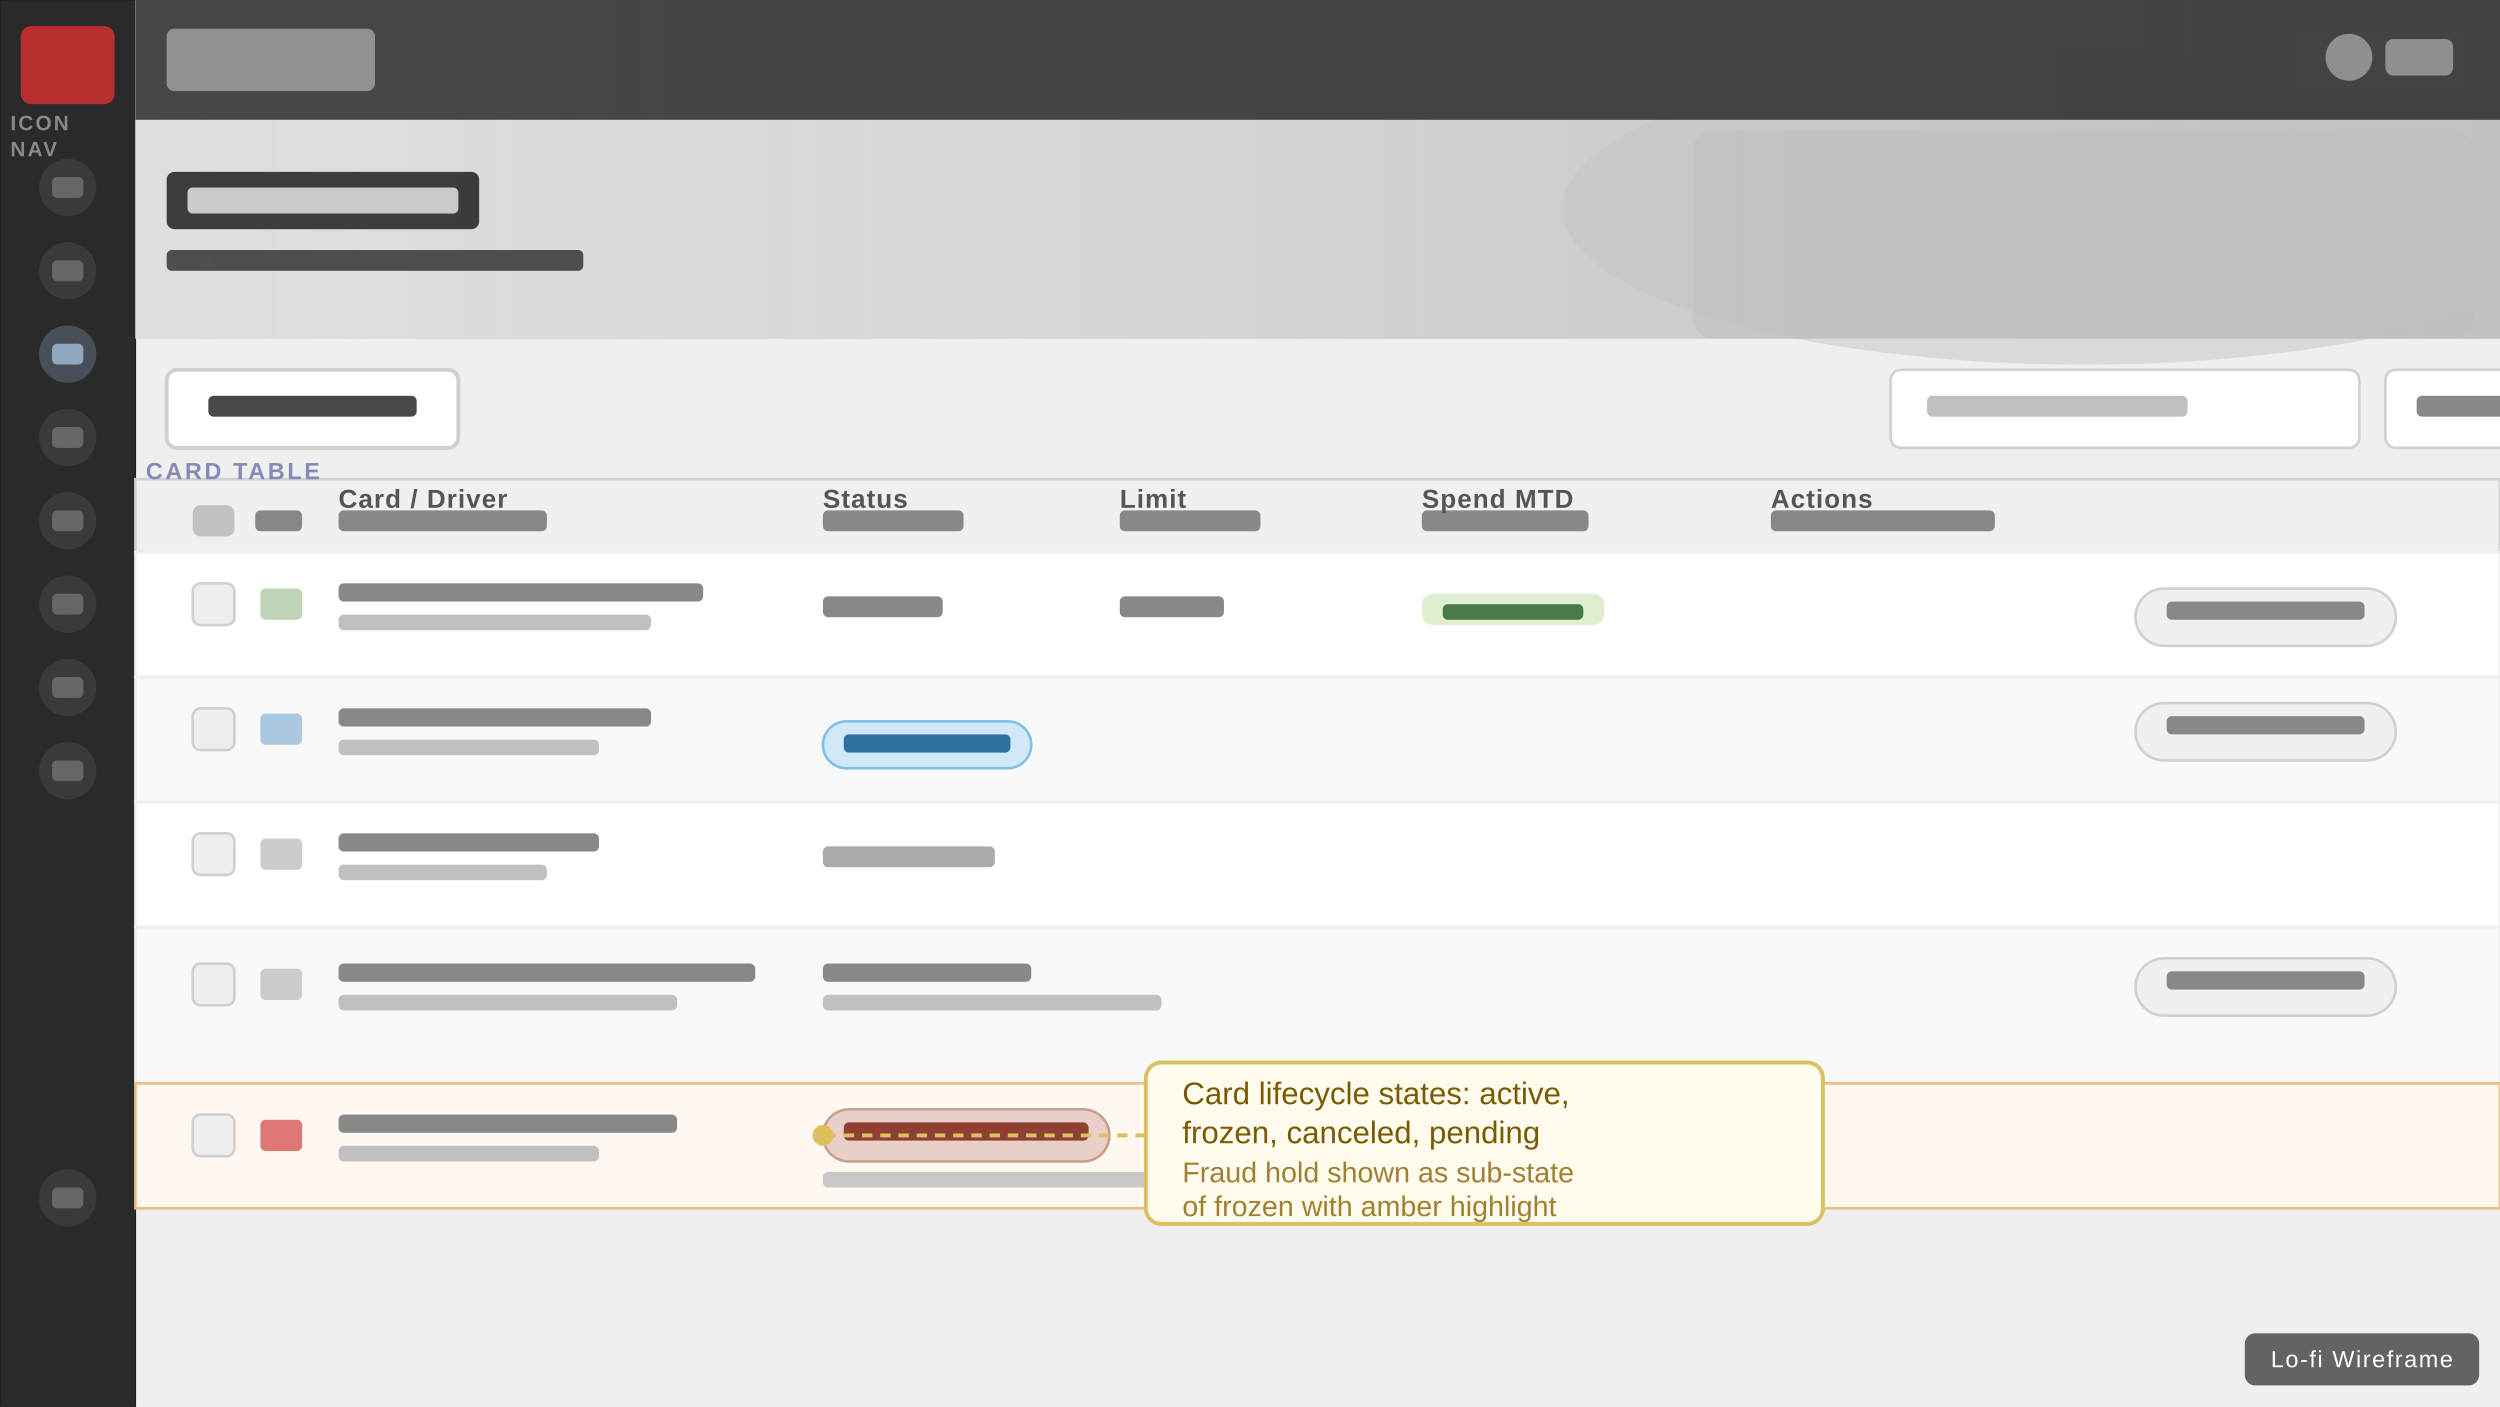
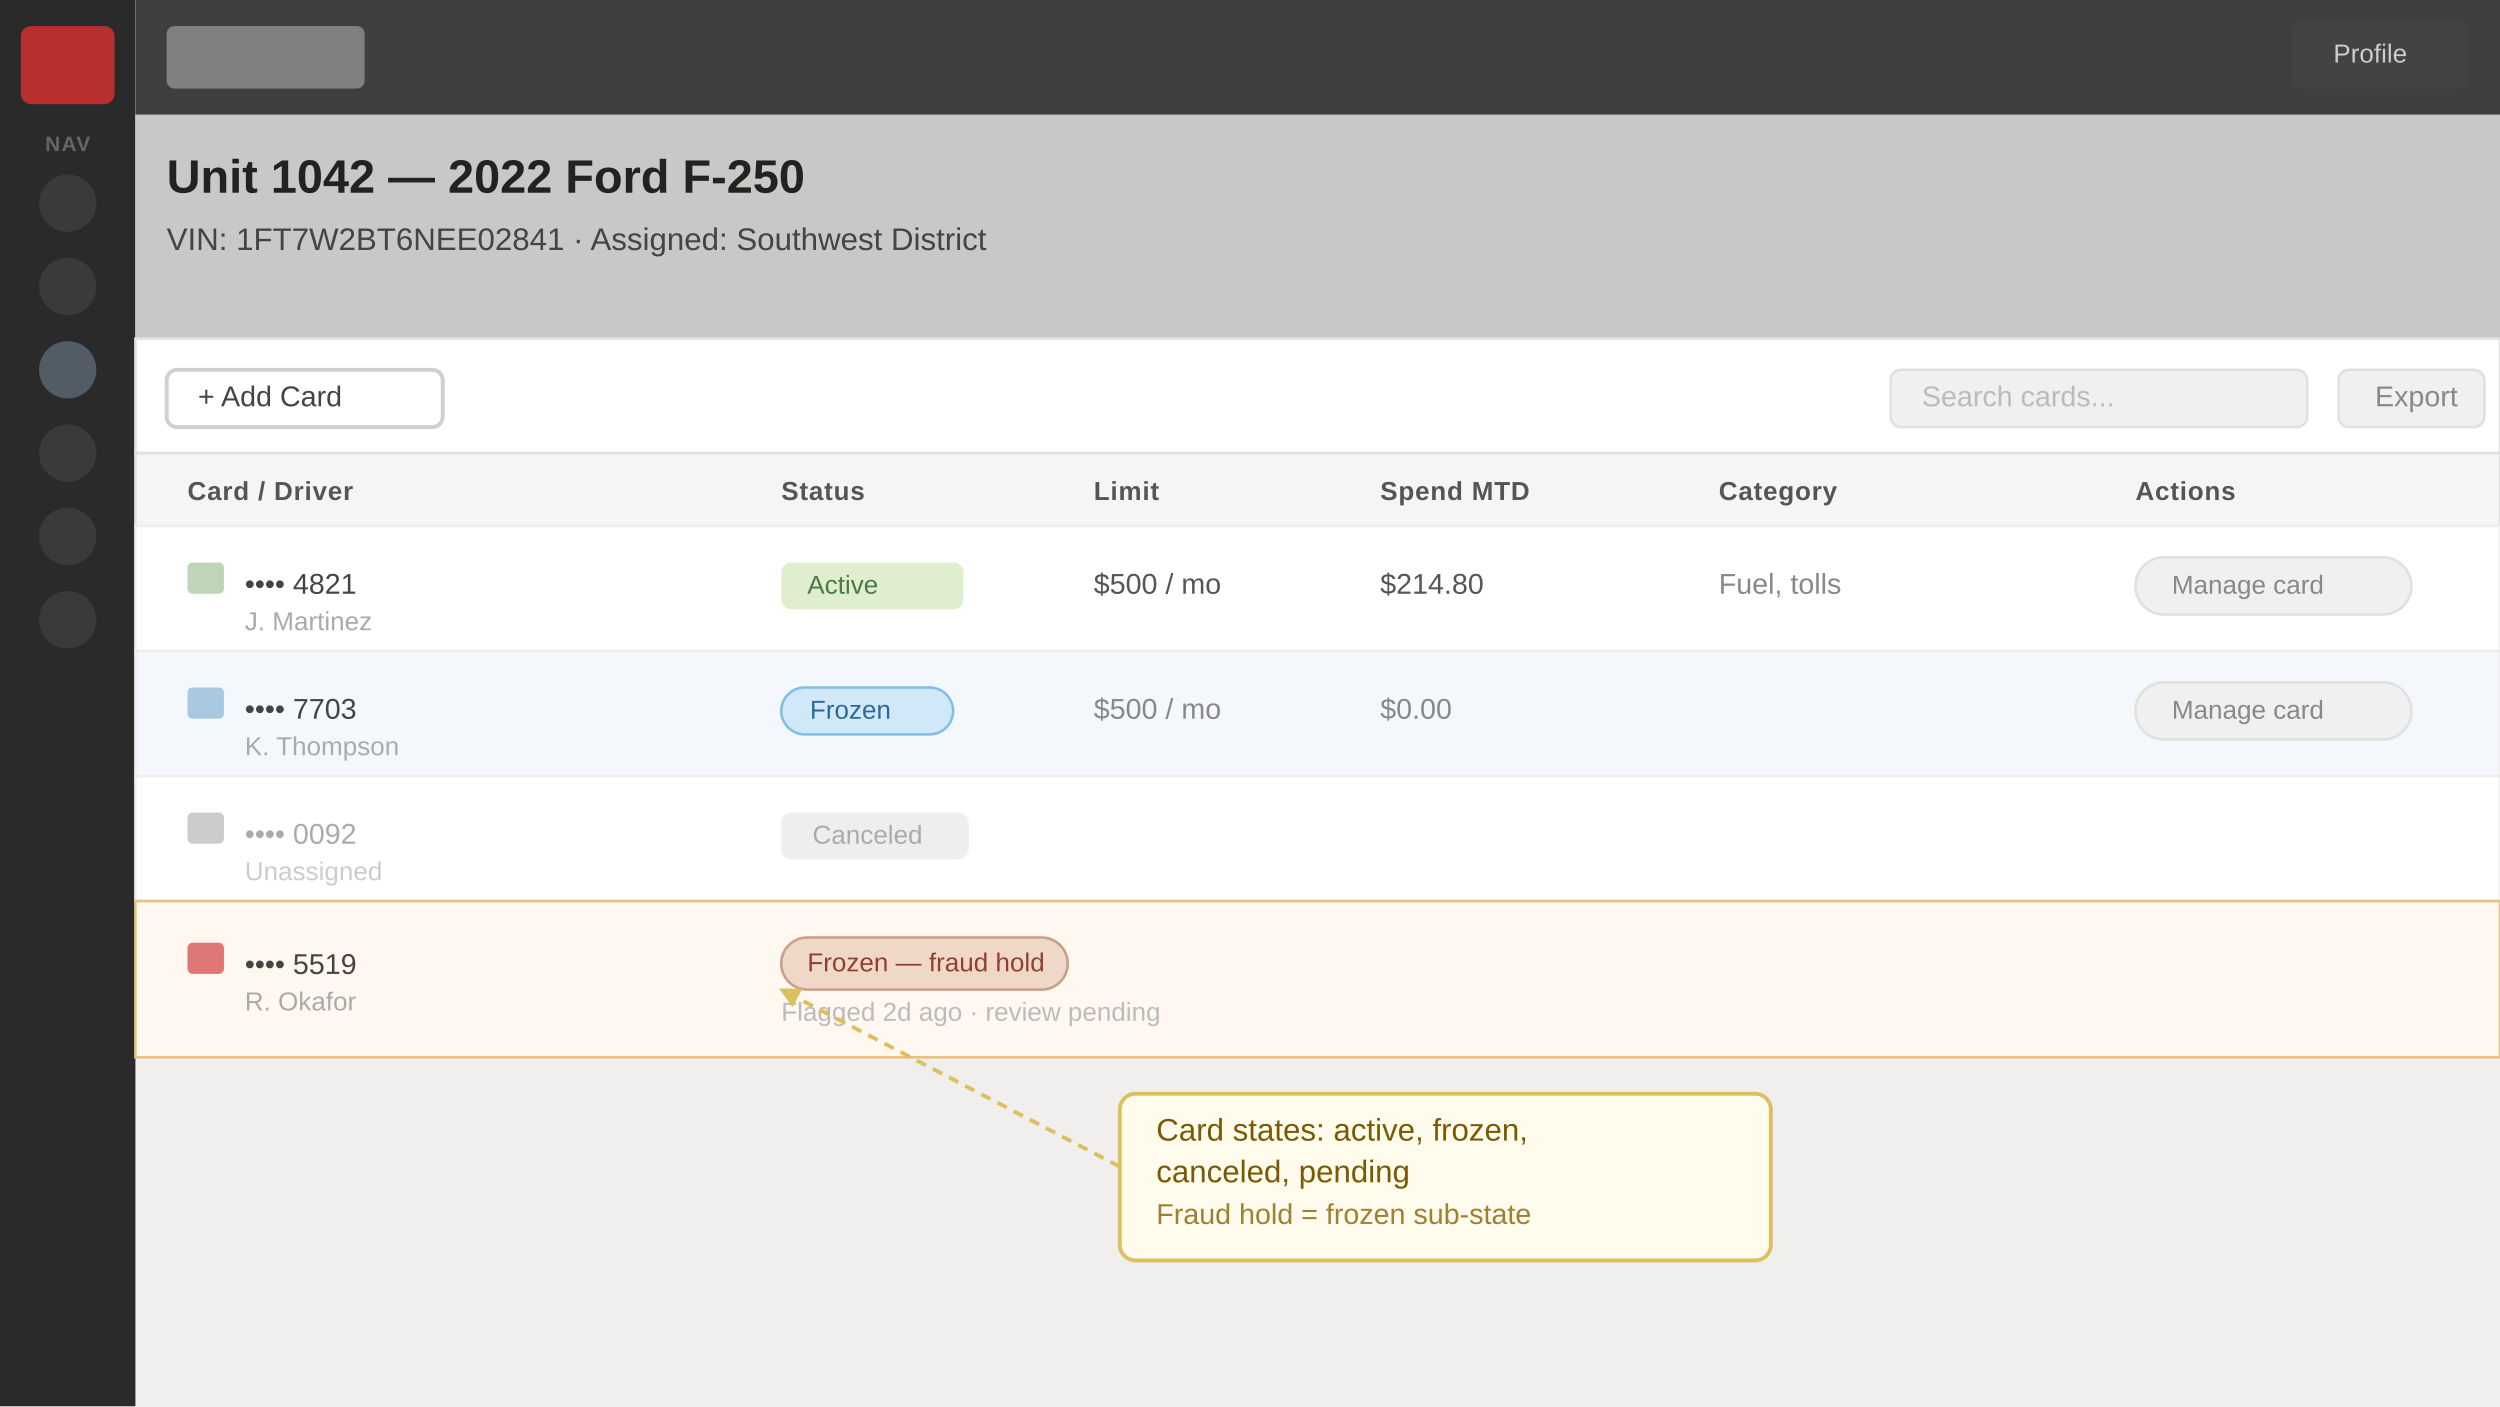
<svg xmlns="http://www.w3.org/2000/svg" viewBox="0 0 960 540">
-   <rect width="960" height="540" fill="#EFEFEE" />
-   <rect x="0" y="0" width="52" height="540" fill="#2A2A2A" stroke="#1E1E1E" stroke-width="0.5" />
+   <defs>
+     <marker id="tip" markerWidth="8" markerHeight="8" refX="7" refY="4" orient="auto" markerUnits="userSpaceOnUse">
+       <path d="M0,0 L0,8 L8,4 z" fill="#DCC060" />
+     </marker>
+   </defs>
+   <rect width="960" height="540" fill="#F0EFEE" />
+   <rect x="0" y="0" width="52" height="540" fill="#2A2A2A" />
  <rect x="8" y="10" width="36" height="30" rx="4" fill="#C83030" opacity="0.9" />
-   <circle cx="26" cy="72" r="11" fill="#3A3A3A" />
-   <rect x="20" y="68" width="12" height="8" rx="2" fill="#666" />
-   <circle cx="26" cy="104" r="11" fill="#3A3A3A" />
-   <rect x="20" y="100" width="12" height="8" rx="2" fill="#666" />
-   <circle cx="26" cy="136" r="11" fill="#8FA8C0" opacity="0.3" />
-   <rect x="20" y="132" width="12" height="8" rx="2" fill="#8FA8C0" />
-   <circle cx="26" cy="168" r="11" fill="#3A3A3A" />
-   <rect x="20" y="164" width="12" height="8" rx="2" fill="#666" />
-   <circle cx="26" cy="200" r="11" fill="#3A3A3A" />
-   <rect x="20" y="196" width="12" height="8" rx="2" fill="#666" />
-   <circle cx="26" cy="232" r="11" fill="#3A3A3A" />
-   <rect x="20" y="228" width="12" height="8" rx="2" fill="#666" />
-   <circle cx="26" cy="264" r="11" fill="#3A3A3A" />
-   <rect x="20" y="260" width="12" height="8" rx="2" fill="#666" />
-   <circle cx="26" cy="296" r="11" fill="#3A3A3A" />
-   <rect x="20" y="292" width="12" height="8" rx="2" fill="#666" />
-   <circle cx="26" cy="460" r="11" fill="#3A3A3A" />
-   <rect x="20" y="456" width="12" height="8" rx="2" fill="#666" />
-   <rect x="52" y="0" width="908" height="130" fill="#C8C8C8" />
-   <rect x="52" y="0" width="908" height="130" fill="url(#vehicle-grad)" />
-   <defs>
-     <linearGradient id="vehicle-grad" x1="0" y1="0" x2="1" y2="0">
-       <stop offset="0" stop-color="#E0E0DE" stop-opacity="0.95" />
-       <stop offset="0.4" stop-color="#D8D8D6" stop-opacity="0.9" />
-       <stop offset="1" stop-color="#C0C0BE" stop-opacity="0.85" />
-     </linearGradient>
-   </defs>
-   <ellipse cx="800" cy="80" rx="200" ry="60" fill="#C4C4C2" opacity="0.5" />
-   <rect x="650" y="50" width="300" height="80" rx="8" fill="#BBBBBA" opacity="0.4" />
-   <rect x="52" y="0" width="908" height="46" fill="#2C2C2C" opacity="0.85" />
-   <rect x="64" y="11" width="80" height="24" rx="3" fill="#C2C2C2" opacity="0.6" />
-   <rect x="880" y="10" width="68" height="24" rx="4" fill="#444" opacity="0.8" />
-   <circle cx="902" cy="22" r="9" fill="#C2C2C2" opacity="0.6" />
-   <rect x="916" y="15" width="26" height="14" rx="3" fill="#C2C2C2" opacity="0.6" />
-   <rect x="64" y="66" width="120" height="22" rx="3" fill="#2A2A2A" opacity="0.9" />
-   <rect x="72" y="72" width="104" height="10" rx="2" fill="#EEEEEE" opacity="0.8" />
-   <rect x="64" y="96" width="160" height="8" rx="2" fill="#2A2A2A" opacity="0.8" />
-   <rect x="64" y="142" width="112" height="30" rx="4" fill="#FFF" stroke="#D0D0D0" stroke-width="1.5" />
-   <rect x="80" y="152" width="80" height="8" rx="2" fill="#484848" />
-   <rect x="726" y="142" width="180" height="30" rx="4" fill="#FFF" stroke="#D0D0D0" stroke-width="1" />
-   <rect x="740" y="152" width="100" height="8" rx="2" fill="#C0C0C0" />
-   <rect x="916" y="142" width="88" height="30" rx="4" fill="#FFF" stroke="#D0D0D0" stroke-width="1" />
-   <rect x="928" y="152" width="64" height="8" rx="2" fill="#888" />
-   <rect x="52" y="184" width="908" height="28" fill="#F0F0F0" stroke="#D0D0D0" stroke-width="1" />
-   <rect x="74" y="194" width="16" height="12" rx="3" fill="#C2C2C2" />
-   <rect x="98" y="196" width="18" height="8" rx="2" fill="#888" />
-   <rect x="130" y="196" width="80" height="8" rx="2" fill="#888" />
-   <rect x="316" y="196" width="54" height="8" rx="2" fill="#888" />
-   <rect x="430" y="196" width="54" height="8" rx="2" fill="#888" />
-   <rect x="546" y="196" width="64" height="8" rx="2" fill="#888" />
-   <rect x="680" y="196" width="86" height="8" rx="2" fill="#888" />
-   <rect x="52" y="212" width="908" height="48" fill="#FFF" stroke="#EEEEEE" stroke-width="1" />
-   <rect x="74" y="224" width="16" height="16" rx="3" fill="#EEEEEE" stroke="#D0D0D0" stroke-width="1" />
-   <rect x="100" y="226" width="16" height="12" rx="2" fill="#BFD4B8" />
-   <rect x="130" y="224" width="140" height="7" rx="2" fill="#888" />
-   <rect x="130" y="236" width="120" height="6" rx="2" fill="#C0C0C0" />
-   <rect x="316" y="229" width="46" height="8" rx="2" fill="#888" />
-   <rect x="430" y="229" width="40" height="8" rx="2" fill="#888" />
-   <rect x="546" y="228" width="70" height="12" rx="4" fill="#E0EED0" />
-   <rect x="554" y="232" width="54" height="6" rx="2" fill="#4A7A4A" />
-   <rect x="820" y="226" width="100" height="22" rx="11" fill="#F0F0F0" stroke="#D0D0D0" stroke-width="1" />
-   <rect x="832" y="231" width="76" height="7" rx="2" fill="#888" />
-   <rect x="52" y="260" width="908" height="48" fill="#F9F9F9" stroke="#EEEEEE" stroke-width="1" />
-   <rect x="74" y="272" width="16" height="16" rx="3" fill="#EEEEEE" stroke="#D0D0D0" stroke-width="1" />
-   <rect x="100" y="274" width="16" height="12" rx="2" fill="#AAC8E0" />
-   <rect x="130" y="272" width="120" height="7" rx="2" fill="#888" />
-   <rect x="130" y="284" width="100" height="6" rx="2" fill="#C0C0C0" />
-   <rect x="316" y="277" width="80" height="18" rx="9" fill="#D0E8F8" />
-   <rect x="316" y="277" width="80" height="18" rx="9" fill="none" stroke="#80C0E8" stroke-width="1" />
-   <rect x="324" y="282" width="64" height="7" rx="2" fill="#3070A0" />
-   <rect x="820" y="270" width="100" height="22" rx="11" fill="#F0F0F0" stroke="#D0D0D0" stroke-width="1" />
-   <rect x="832" y="275" width="76" height="7" rx="2" fill="#888" />
-   <rect x="52" y="308" width="908" height="48" fill="#FFF" stroke="#EEEEEE" stroke-width="1" />
-   <rect x="74" y="320" width="16" height="16" rx="3" fill="#EEEEEE" stroke="#D0D0D0" stroke-width="1" />
-   <rect x="100" y="322" width="16" height="12" rx="2" fill="#CCCCCC" />
-   <rect x="130" y="320" width="100" height="7" rx="2" fill="#888" />
-   <rect x="130" y="332" width="80" height="6" rx="2" fill="#C0C0C0" />
-   <rect x="316" y="325" width="66" height="8" rx="2" fill="#AAAAAA" />
-   <rect x="52" y="356" width="908" height="60" fill="#F9F9F9" stroke="#EEEEEE" stroke-width="1" />
-   <rect x="74" y="370" width="16" height="16" rx="3" fill="#EEEEEE" stroke="#D0D0D0" stroke-width="1" />
-   <rect x="100" y="372" width="16" height="12" rx="2" fill="#CCCCCC" />
-   <rect x="130" y="370" width="160" height="7" rx="2" fill="#888" />
-   <rect x="130" y="382" width="130" height="6" rx="2" fill="#C0C0C0" />
-   <rect x="316" y="370" width="80" height="7" rx="2" fill="#888" />
-   <rect x="316" y="382" width="130" height="6" rx="2" fill="#C0C0C0" />
-   <rect x="820" y="368" width="100" height="22" rx="11" fill="#F0F0F0" stroke="#D0D0D0" stroke-width="1" />
-   <rect x="832" y="373" width="76" height="7" rx="2" fill="#888" />
-   <rect x="52" y="416" width="908" height="48" fill="#FFF8F0" stroke="#E8C080" stroke-width="1" />
-   <rect x="74" y="428" width="16" height="16" rx="3" fill="#EEEEEE" stroke="#D0D0D0" stroke-width="1" />
-   <rect x="100" y="430" width="16" height="12" rx="2" fill="#D04040" opacity="0.7" />
-   <rect x="130" y="428" width="130" height="7" rx="2" fill="#888" />
-   <rect x="130" y="440" width="100" height="6" rx="2" fill="#C0C0C0" />
-   <rect x="316" y="426" width="110" height="20" rx="10" fill="#E8D0C8" />
-   <rect x="316" y="426" width="110" height="20" rx="10" fill="none" stroke="#C8A08A" stroke-width="1" />
-   <rect x="324" y="431" width="94" height="7" rx="2" fill="#904030" />
-   <rect x="316" y="450" width="170" height="6" rx="2" fill="#C8C8C8" />
-   <rect x="862" y="512" width="90" height="20" rx="4" fill="#404040" opacity="0.8" />
-   <text x="872" y="525" font-family="Arial, sans-serif" font-size="9" fill="#FFF" letter-spacing="0.6">Lo-fi Wireframe</text>
-   <text x="56" y="184" font-family="Arial, sans-serif" font-size="9" font-weight="700" fill="#8888BB" letter-spacing="1.0">CARD TABLE</text>
-   <text x="130" y="195" font-family="Arial, sans-serif" font-size="10" font-weight="700" fill="#555" letter-spacing="0.4">Card / Driver</text>
-   <text x="316" y="195" font-family="Arial, sans-serif" font-size="10" font-weight="700" fill="#555" letter-spacing="0.4">Status</text>
-   <text x="430" y="195" font-family="Arial, sans-serif" font-size="10" font-weight="700" fill="#555" letter-spacing="0.4">Limit</text>
-   <text x="546" y="195" font-family="Arial, sans-serif" font-size="10" font-weight="700" fill="#555" letter-spacing="0.4">Spend MTD</text>
-   <text x="680" y="195" font-family="Arial, sans-serif" font-size="10" font-weight="700" fill="#555" letter-spacing="0.4">Actions</text>
-   <rect x="440" y="408" width="260" height="62" rx="6" fill="#FFFCEE" stroke="#DCC060" stroke-width="1.5" />
-   <text x="454" y="424" font-family="Arial, sans-serif" font-size="12" fill="#7A5A00">Card lifecycle states: active,</text>
-   <text x="454" y="439" font-family="Arial, sans-serif" font-size="12" fill="#7A5A00">frozen, canceled, pending</text>
-   <text x="454" y="454" font-family="Arial, sans-serif" font-size="11" fill="#A08030">Fraud hold shown as sub-state</text>
-   <text x="454" y="467" font-family="Arial, sans-serif" font-size="11" fill="#A08030">of frozen with amber highlight</text>
-   <line x1="440" y1="436" x2="316" y2="436" stroke="#DCC060" stroke-width="1.5" stroke-dasharray="4,3" />
-   <circle cx="316" cy="436" r="4" fill="#DCC060" />
-   <text x="4" y="50" font-family="Arial, sans-serif" font-size="8" font-weight="700" fill="#888" letter-spacing="0.8">ICON</text>
-   <text x="4" y="60" font-family="Arial, sans-serif" font-size="8" font-weight="700" fill="#888" letter-spacing="0.8">NAV</text>
+   <text x="26" y="58" font-family="Arial, sans-serif" font-size="8" font-weight="700" fill="#666" letter-spacing="0.5" text-anchor="middle">NAV</text>
+   <circle cx="26" cy="78" r="11" fill="#3A3A3A" />
+   <circle cx="26" cy="110" r="11" fill="#3A3A3A" />
+   <circle cx="26" cy="142" r="11" fill="#8FA8C0" opacity="0.4" />
+   <circle cx="26" cy="174" r="11" fill="#3A3A3A" />
+   <circle cx="26" cy="206" r="11" fill="#3A3A3A" />
+   <circle cx="26" cy="238" r="11" fill="#3A3A3A" />
+   <rect x="52" y="0" width="908" height="130" fill="#C8C8C6" />
+   <rect x="52" y="0" width="908" height="44" fill="#2C2C2C" opacity="0.88" />
+   <rect x="64" y="10" width="76" height="24" rx="3" fill="#C2C2C2" opacity="0.5" />
+   <rect x="880" y="8" width="68" height="26" rx="4" fill="#444" opacity="0.8" />
+   <text x="896" y="24" font-family="Arial, sans-serif" font-size="10" fill="#CCC">Profile</text>
+   <text x="64" y="74" font-family="Arial, sans-serif" font-size="18" font-weight="700" fill="#222">Unit 1042 — 2022 Ford F-250</text>
+   <text x="64" y="96" font-family="Arial, sans-serif" font-size="12" fill="#444">VIN: 1FT7W2BT6NEE02841 · Assigned: Southwest District</text>
+   <rect x="52" y="130" width="908" height="44" fill="#FFF" stroke="#E0E0E0" stroke-width="1" />
+   <rect x="64" y="142" width="106" height="22" rx="4" fill="#FFF" stroke="#D0D0D0" stroke-width="1.5" />
+   <text x="76" y="156" font-family="Arial, sans-serif" font-size="11" fill="#444">+ Add Card</text>
+   <rect x="726" y="142" width="160" height="22" rx="4" fill="#F0F0F0" stroke="#E0E0E0" stroke-width="1" />
+   <text x="738" y="156" font-family="Arial, sans-serif" font-size="11" fill="#BBBBBB">Search cards...</text>
+   <rect x="898" y="142" width="56" height="22" rx="4" fill="#F0F0F0" stroke="#E0E0E0" stroke-width="1" />
+   <text x="912" y="156" font-family="Arial, sans-serif" font-size="11" fill="#888">Export</text>
+   <rect x="52" y="174" width="908" height="28" fill="#F5F5F5" stroke="#E0E0E0" stroke-width="1" />
+   <text x="72" y="192" font-family="Arial, sans-serif" font-size="10" font-weight="700" fill="#555" letter-spacing="0.3">Card / Driver</text>
+   <text x="300" y="192" font-family="Arial, sans-serif" font-size="10" font-weight="700" fill="#555" letter-spacing="0.3">Status</text>
+   <text x="420" y="192" font-family="Arial, sans-serif" font-size="10" font-weight="700" fill="#555" letter-spacing="0.3">Limit</text>
+   <text x="530" y="192" font-family="Arial, sans-serif" font-size="10" font-weight="700" fill="#555" letter-spacing="0.3">Spend MTD</text>
+   <text x="660" y="192" font-family="Arial, sans-serif" font-size="10" font-weight="700" fill="#555" letter-spacing="0.3">Category</text>
+   <text x="820" y="192" font-family="Arial, sans-serif" font-size="10" font-weight="700" fill="#555" letter-spacing="0.3">Actions</text>
+   <rect x="52" y="202" width="908" height="48" fill="#FFF" stroke="#EEEEEE" stroke-width="1" />
+   <rect x="72" y="216" width="14" height="12" rx="2" fill="#BFD4B8" />
+   <text x="94" y="228" font-family="Arial, sans-serif" font-size="11" fill="#444">•••• 4821</text>
+   <text x="94" y="242" font-family="Arial, sans-serif" font-size="10" fill="#AAAAAA">J. Martinez</text>
+   <rect x="300" y="216" width="70" height="18" rx="4" fill="#E0EED0" />
+   <text x="310" y="228" font-family="Arial, sans-serif" font-size="10" fill="#4A7A4A">Active</text>
+   <text x="420" y="228" font-family="Arial, sans-serif" font-size="11" fill="#555">$500 / mo</text>
+   <text x="530" y="228" font-family="Arial, sans-serif" font-size="11" fill="#555">$214.80</text>
+   <text x="660" y="228" font-family="Arial, sans-serif" font-size="11" fill="#888">Fuel, tolls</text>
+   <rect x="820" y="214" width="106" height="22" rx="11" fill="#F0F0F0" stroke="#E0E0E0" stroke-width="1" />
+   <text x="834" y="228" font-family="Arial, sans-serif" font-size="10" fill="#888">Manage card</text>
+   <rect x="52" y="250" width="908" height="48" fill="#F4F8FC" stroke="#EEEEEE" stroke-width="1" />
+   <rect x="72" y="264" width="14" height="12" rx="2" fill="#AAC8E0" />
+   <text x="94" y="276" font-family="Arial, sans-serif" font-size="11" fill="#444">•••• 7703</text>
+   <text x="94" y="290" font-family="Arial, sans-serif" font-size="10" fill="#AAAAAA">K. Thompson</text>
+   <rect x="300" y="264" width="66" height="18" rx="9" fill="#D0E8F8" stroke="#80C0E8" stroke-width="1" />
+   <text x="311" y="276" font-family="Arial, sans-serif" font-size="10" fill="#2A6A9A">Frozen</text>
+   <text x="420" y="276" font-family="Arial, sans-serif" font-size="11" fill="#888">$500 / mo</text>
+   <text x="530" y="276" font-family="Arial, sans-serif" font-size="11" fill="#888">$0.00</text>
+   <rect x="820" y="262" width="106" height="22" rx="11" fill="#F0F0F0" stroke="#E0E0E0" stroke-width="1" />
+   <text x="834" y="276" font-family="Arial, sans-serif" font-size="10" fill="#888">Manage card</text>
+   <rect x="52" y="298" width="908" height="48" fill="#FFF" stroke="#EEEEEE" stroke-width="1" />
+   <rect x="72" y="312" width="14" height="12" rx="2" fill="#CCCCCC" />
+   <text x="94" y="324" font-family="Arial, sans-serif" font-size="11" fill="#AAAAAA">•••• 0092</text>
+   <text x="94" y="338" font-family="Arial, sans-serif" font-size="10" fill="#CCCCCC">Unassigned</text>
+   <rect x="300" y="312" width="72" height="18" rx="4" fill="#EEEEEE" />
+   <text x="312" y="324" font-family="Arial, sans-serif" font-size="10" fill="#AAAAAA">Canceled</text>
+   <rect x="52" y="346" width="908" height="60" fill="#FFF8F0" stroke="#E8C080" stroke-width="1" />
+   <rect x="72" y="362" width="14" height="12" rx="2" fill="#D04040" opacity="0.7" />
+   <text x="94" y="374" font-family="Arial, sans-serif" font-size="11" fill="#444">•••• 5519</text>
+   <text x="94" y="388" font-family="Arial, sans-serif" font-size="10" fill="#AAAAAA">R. Okafor</text>
+   <rect x="300" y="360" width="110" height="20" rx="10" fill="#F0D8C8" stroke="#C8A08A" stroke-width="1" />
+   <text x="310" y="373" font-family="Arial, sans-serif" font-size="10" fill="#904030">Frozen — fraud hold</text>
+   <text x="300" y="392" font-family="Arial, sans-serif" font-size="10" fill="#BBBBBB">Flagged 2d ago · review pending</text>
+   <rect x="430" y="420" width="250" height="64" rx="6" fill="#FFFCEE" stroke="#DCC060" stroke-width="1.5" />
+   <text x="444" y="438" font-family="Arial, sans-serif" font-size="12" fill="#7A5A00">Card states: active, frozen,</text>
+   <text x="444" y="454" font-family="Arial, sans-serif" font-size="12" fill="#7A5A00">canceled, pending</text>
+   <text x="444" y="470" font-family="Arial, sans-serif" font-size="11" fill="#A08030">Fraud hold = frozen sub-state</text>
+   <line x1="430" y1="448" x2="300" y2="380" stroke="#DCC060" stroke-width="1.5" stroke-dasharray="4,3" marker-end="url(#tip)" />
</svg>
